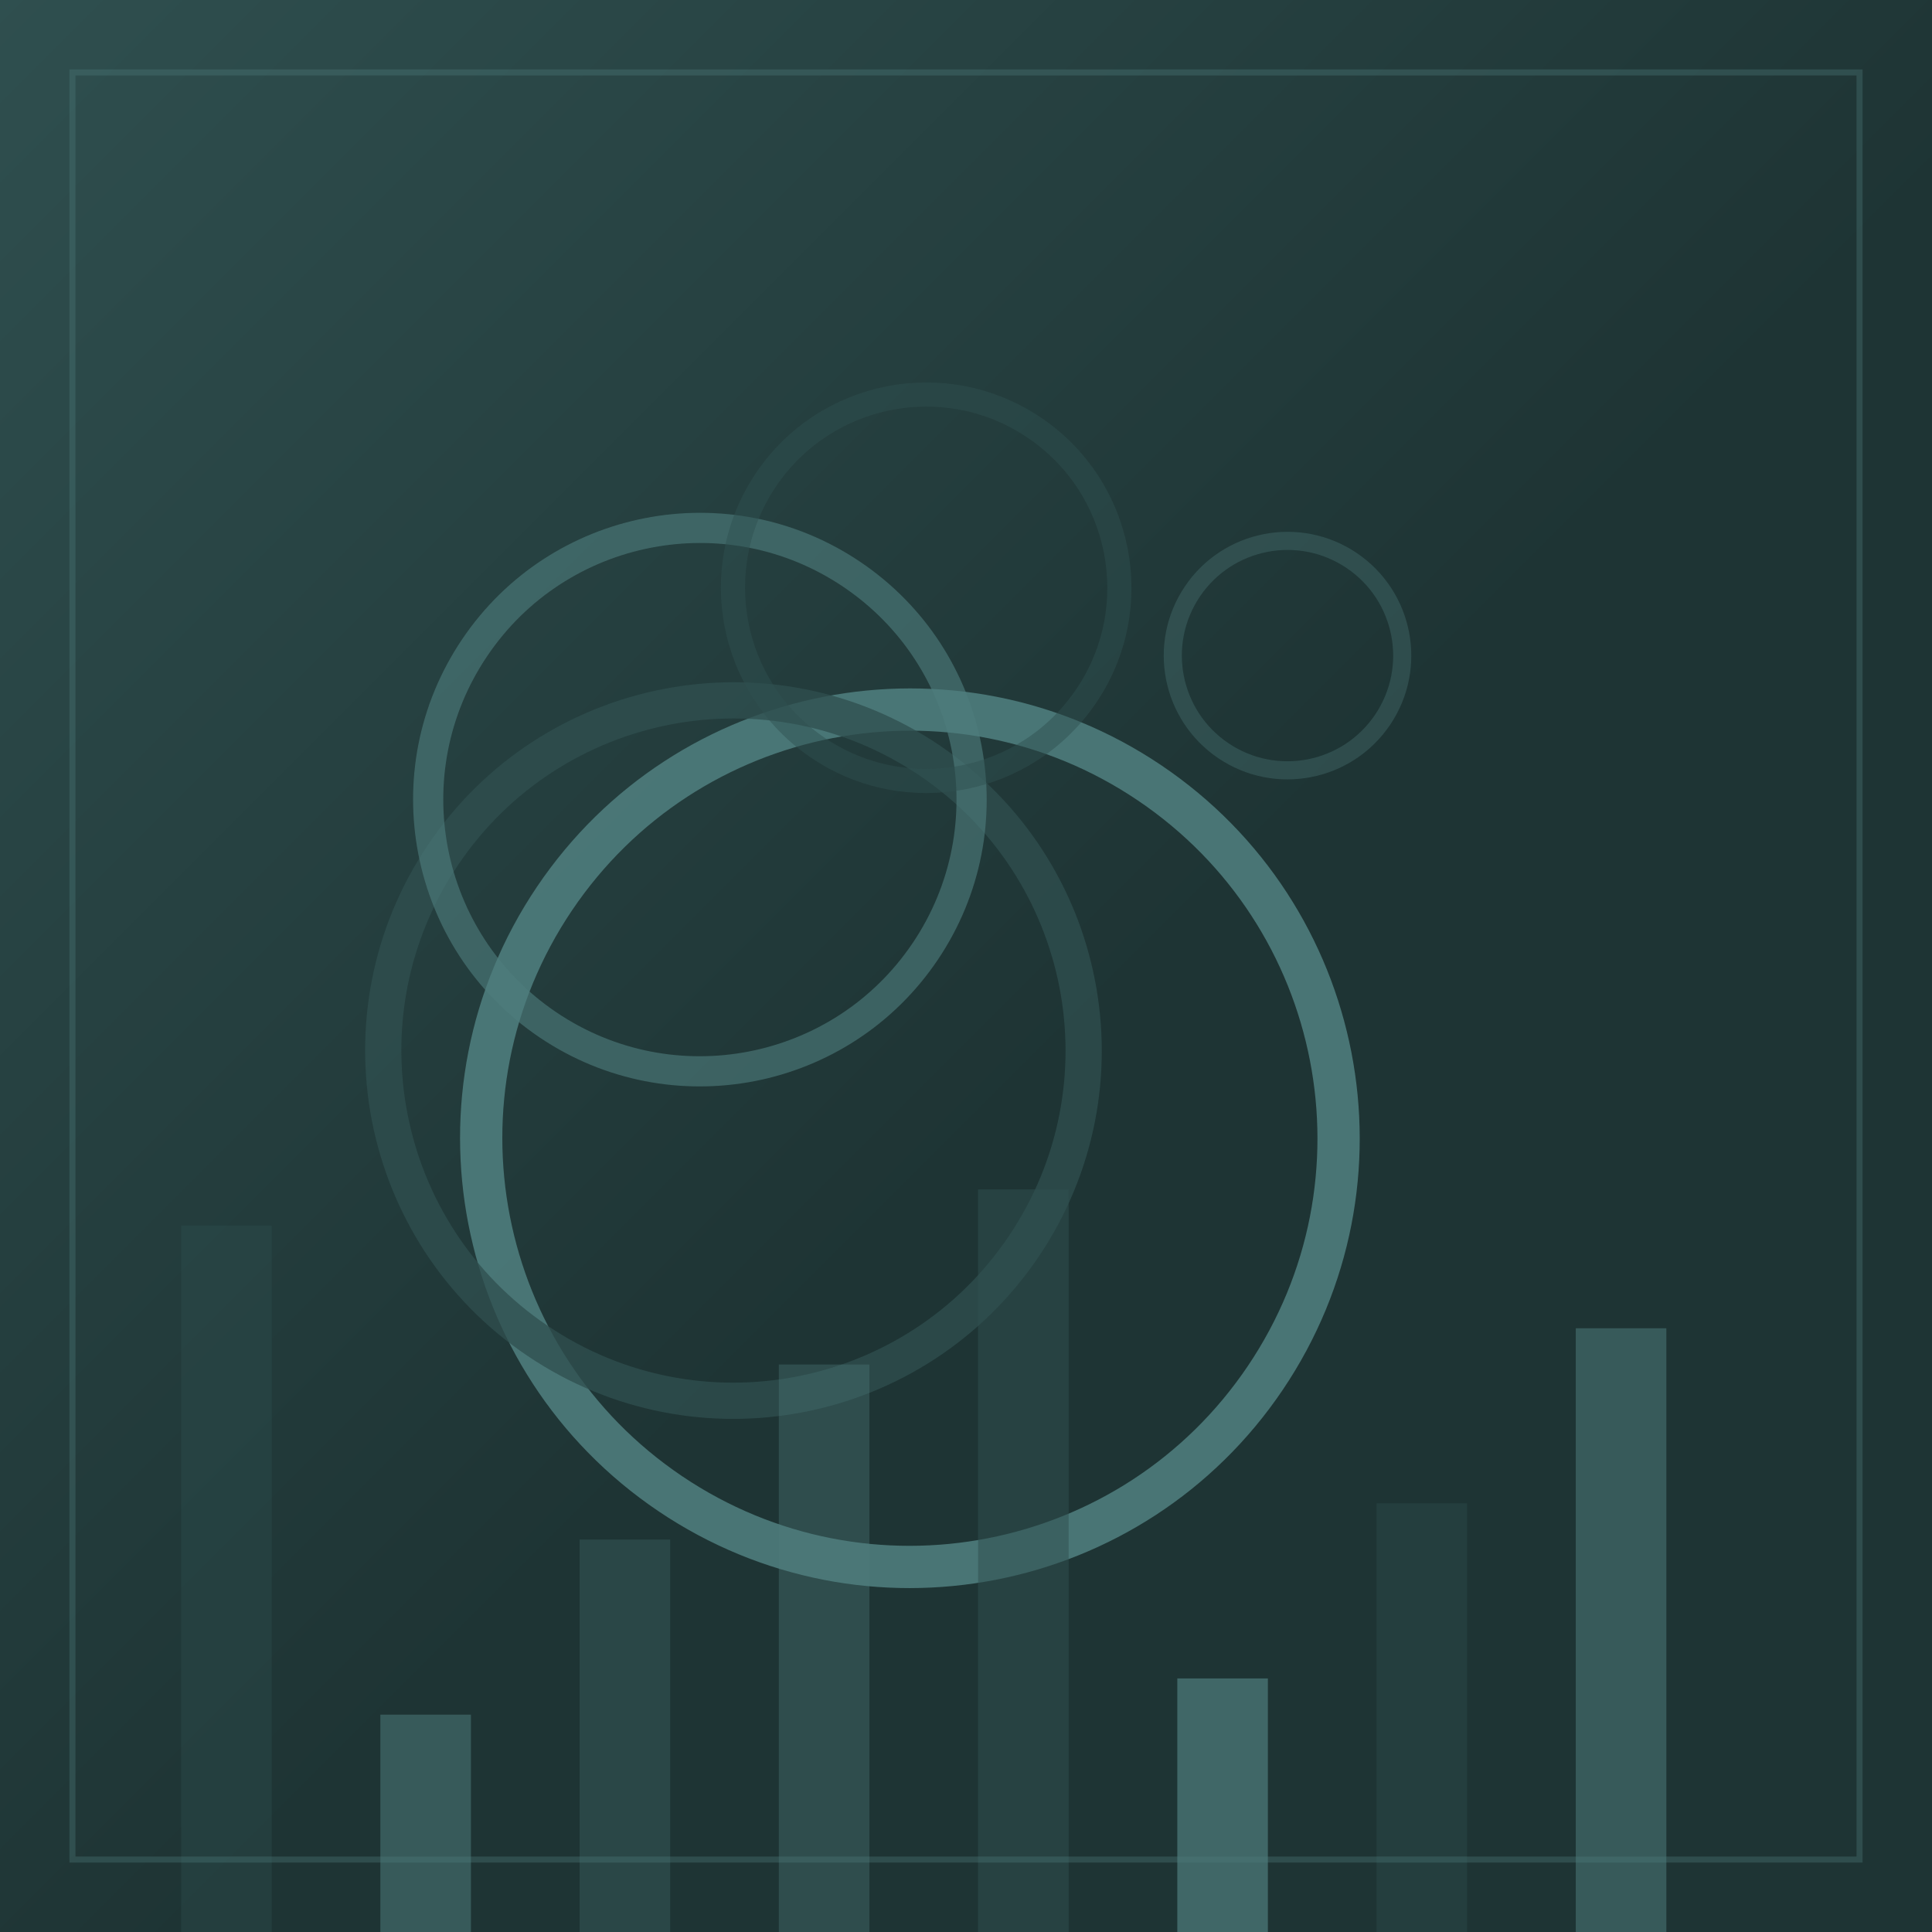
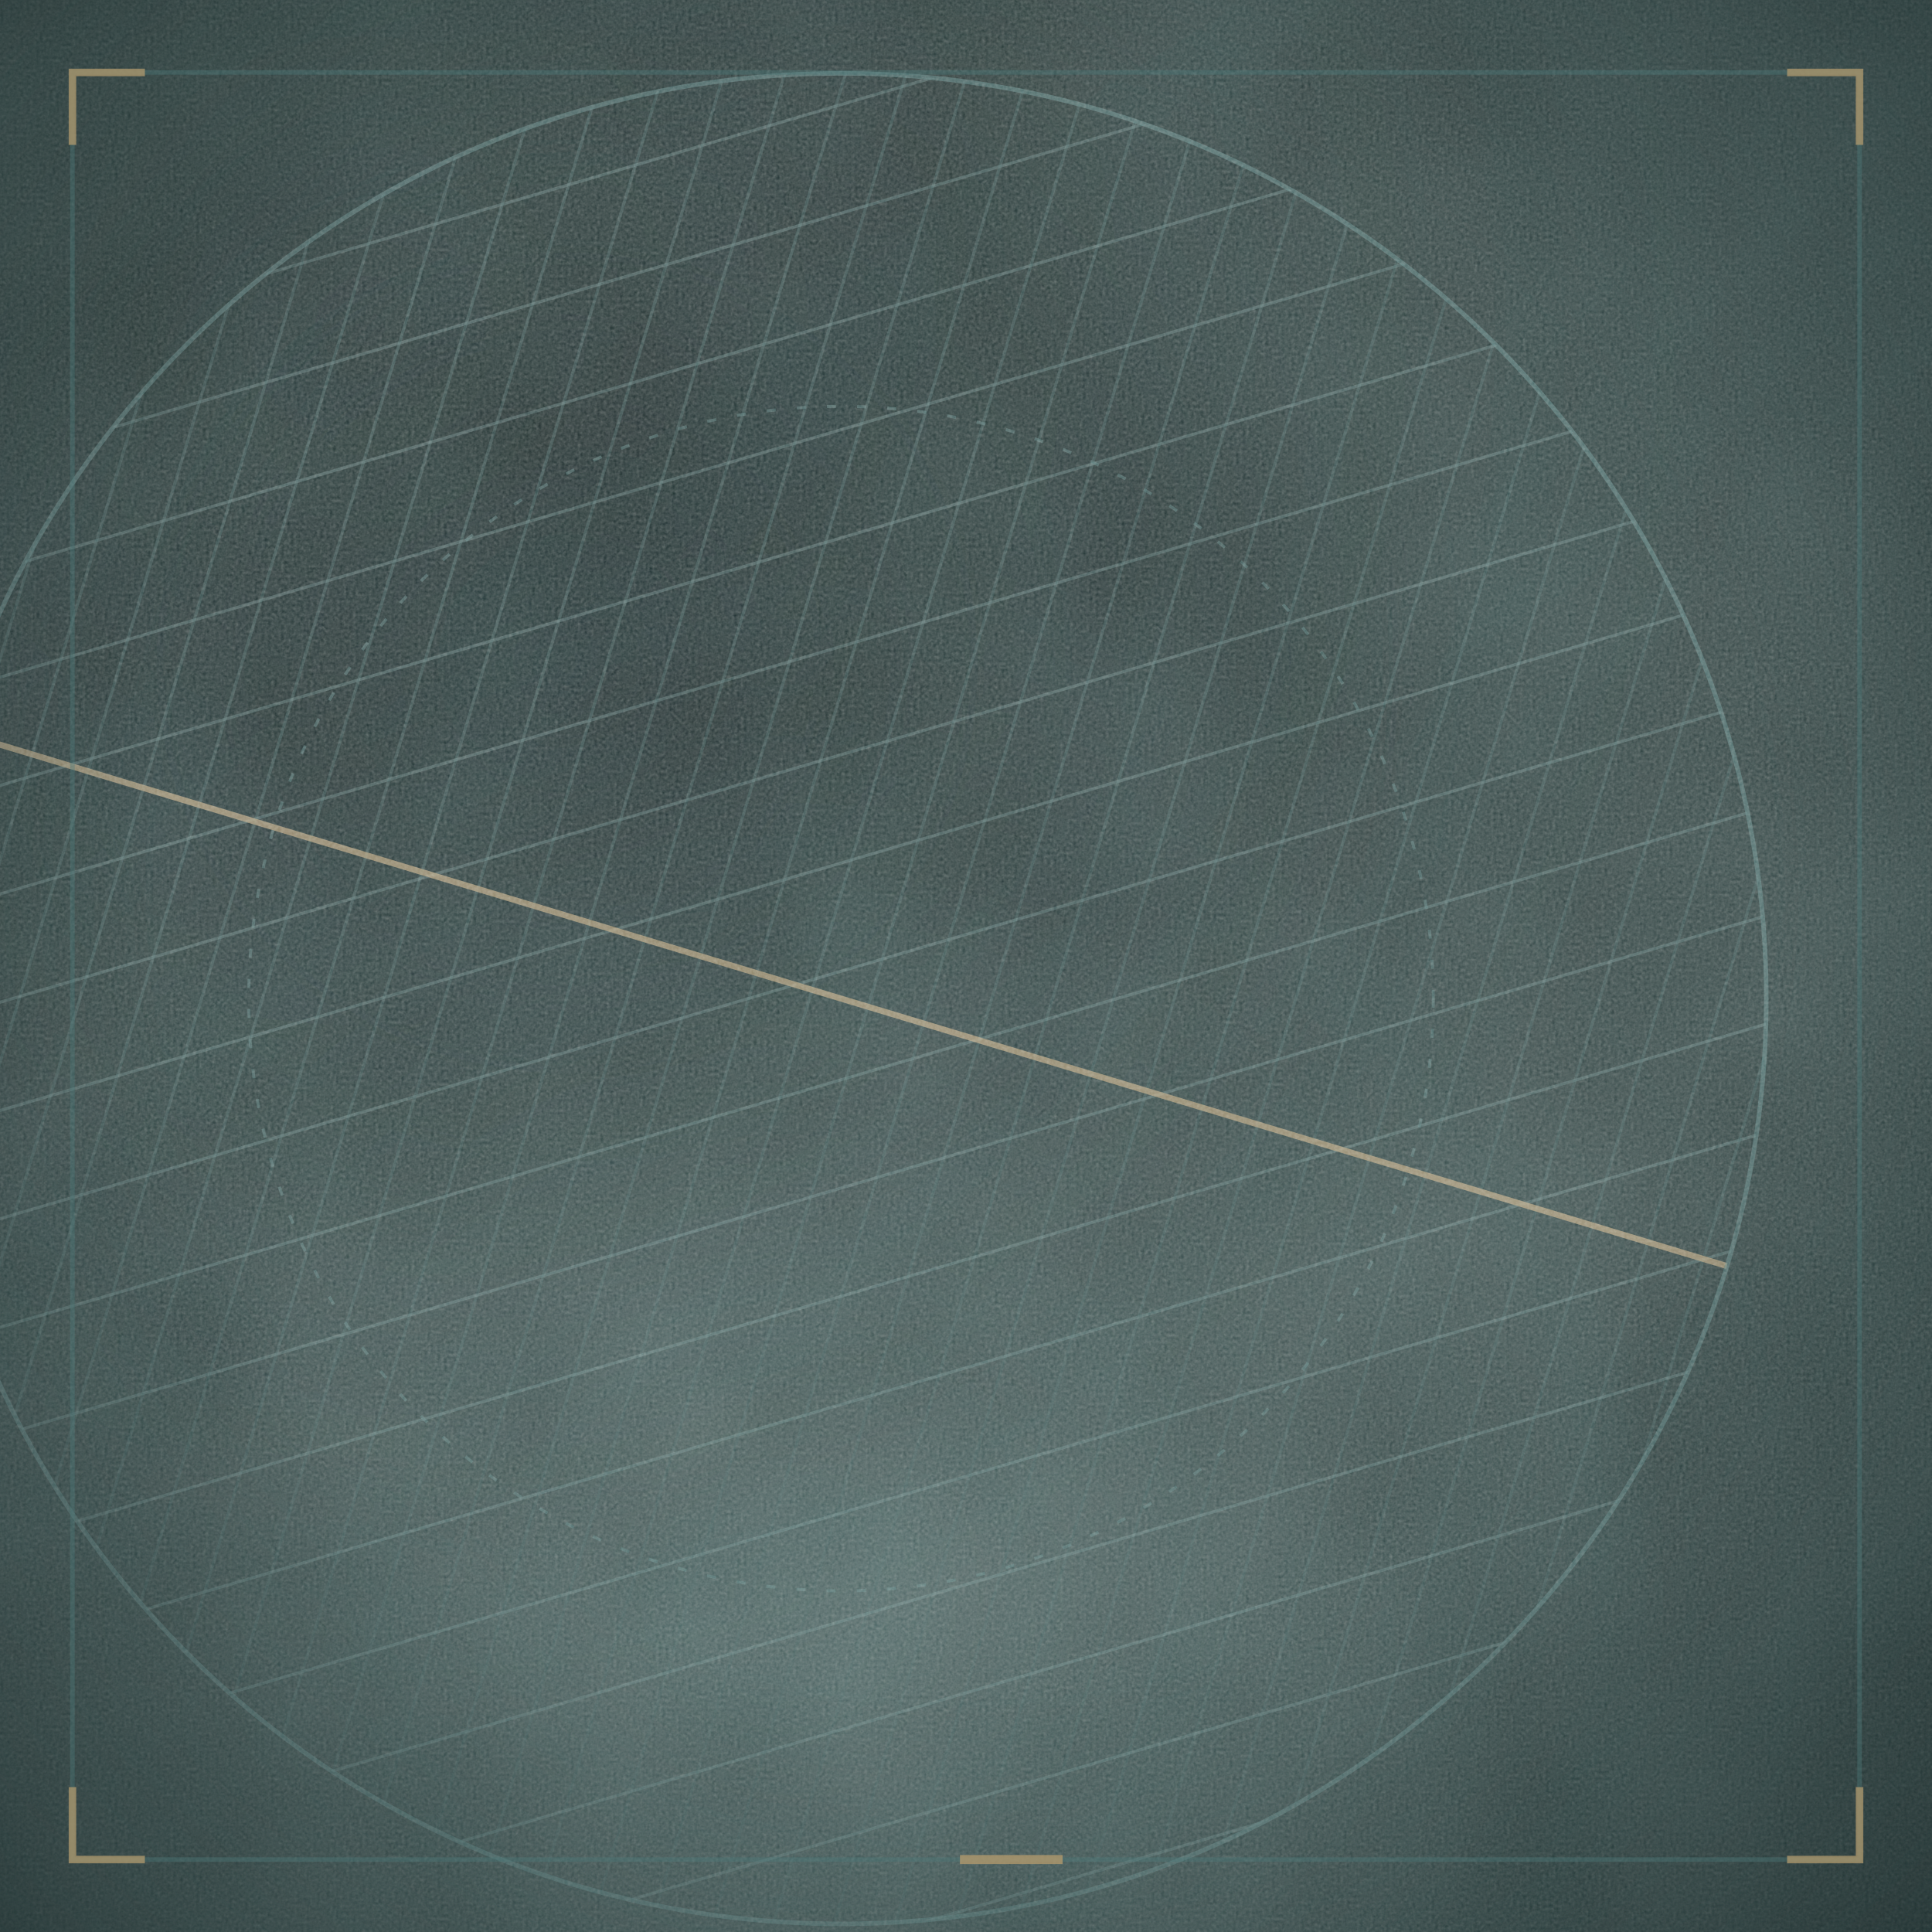
- <svg xmlns="http://www.w3.org/2000/svg" width="640" height="640" viewBox="0 0 640 640">
+ <svg xmlns="http://www.w3.org/2000/svg" width="640" height="640" viewBox="0 0 640 640" data-family="grid" role="img">
  <defs>
-     <linearGradient id="g" x1="0" y1="0" x2="1" y2="1">
-       <stop offset="0" stop-color="#2f4f4f" />
-       <stop offset="0.55" stop-color="#1e3434" />
-       <stop offset="1" stop-color="#1e3434" />
+     <linearGradient id="c03bg" x1="0" y1="0" x2="1" y2="1" gradientTransform="rotate(12.6 0.5 0.5)">
+       <stop offset="0" stop-color="#1c2f2f" />
+       <stop offset="1" stop-color="#1a2e2e" />
    </linearGradient>
+     <radialGradient id="c03b1" cx="0.5" cy="0.5" r="0.5">
+       <stop offset="0" stop-color="#27353e" stop-opacity="0.62" />
+       <stop offset="0.6" stop-color="#27353e" stop-opacity="0.28" />
+       <stop offset="1" stop-color="#27353e" stop-opacity="0" />
+     </radialGradient>
+     <radialGradient id="c03b2" cx="0.5" cy="0.5" r="0.5">
+       <stop offset="0" stop-color="#5c8281" stop-opacity="0.56" />
+       <stop offset="0.55" stop-color="#5c8281" stop-opacity="0.22" />
+       <stop offset="1" stop-color="#5c8281" stop-opacity="0" />
+     </radialGradient>
+     <radialGradient id="c03b3" cx="0.5" cy="0.5" r="0.5">
+       <stop offset="0" stop-color="#395449" stop-opacity="0.66" />
+       <stop offset="0.6" stop-color="#395449" stop-opacity="0.3" />
+       <stop offset="1" stop-color="#395449" stop-opacity="0" />
+     </radialGradient>
+     <linearGradient id="c03sheen" x1="0" y1="0" x2="1" y2="1">
+       <stop offset="0" stop-color="#ffffff" stop-opacity="0.13" />
+       <stop offset="0.4" stop-color="#ffffff" stop-opacity="0" />
+       <stop offset="1" stop-color="#000000" stop-opacity="0.14" />
+     </linearGradient>
+     <radialGradient id="c03vig" cx="0.5" cy="0.46" r="0.75">
+       <stop offset="0.55" stop-color="#1e3434" stop-opacity="0" />
+       <stop offset="1" stop-color="#172727" stop-opacity="0.66" />
+     </radialGradient>
+     <radialGradient id="c03core" cx="0.5" cy="0.5" r="0.5">
+       <stop offset="0" stop-color="#5c8281" stop-opacity="0.9" />
+       <stop offset="0.45" stop-color="#5c8281" stop-opacity="0.32" />
+       <stop offset="1" stop-color="#5c8281" stop-opacity="0" />
+     </radialGradient>
+     <filter id="c03mottle" x="0" y="0" width="100%" height="100%">
+       <feTurbulence type="fractalNoise" baseFrequency="0.011" numOctaves="3" seed="701" stitchTiles="stitch" />
+       <feColorMatrix type="matrix" values="0 0 0 0 1 0 0 0 0 1 0 0 0 0 1 0.5 0.5 0.5 0 -0.32" />
+     </filter>
+     <filter id="c03grain" x="0" y="0" width="100%" height="100%">
+       <feTurbulence type="fractalNoise" baseFrequency="0.926" numOctaves="2" seed="86" stitchTiles="stitch" />
+       <feColorMatrix type="matrix" values="0 0 0 0 0.87 0 0 0 0 0.85 0 0 0 0 0.8 0.28 0.28 0.28 0 0" />
+     </filter>
  </defs>
-   <rect width="640" height="640" fill="url(#g)" />
-   <g transform="rotate(34 320 320)">
-     <circle cx="336.5" cy="377.7" r="142" fill="none" stroke="#4e7c7c" stroke-width="14" opacity="0.9" />
-     <circle cx="271.8" cy="386.3" r="116" fill="none" stroke="#2f4f4f" stroke-width="12" opacity="0.76" />
-     <circle cx="216.1" cy="323.6" r="90" fill="none" stroke="#4e7c7c" stroke-width="10" opacity="0.62" />
-     <circle cx="239.0" cy="223.5" r="64" fill="none" stroke="#2f4f4f" stroke-width="8" opacity="0.48" />
-     <circle cx="350.8" cy="175.2" r="38" fill="none" stroke="#4e7c7c" stroke-width="6" opacity="0.34" />
+   <rect width="640" height="640" fill="url(#c03bg)" />
+   <circle cx="187.5" cy="219.3" r="301.6" fill="url(#c03b1)" style="mix-blend-mode:soft-light" />
+   <circle cx="260.1" cy="527.9" r="344.5" fill="url(#c03b2)" style="mix-blend-mode:screen" opacity="0.55" />
+   <circle cx="124.9" cy="112.1" r="457.8" fill="url(#c03b3)" style="mix-blend-mode:multiply" opacity="0.5" />
+   <g>
+     <clipPath id="c03disc">
+       <circle cx="278.6" cy="330.8" r="306.5" />
+     </clipPath>
+     <g clip-path="url(#c03disc)">
+       <g stroke="#2f4f4f" stroke-width="1" opacity="0.55" transform="rotate(16.8 278.6 330.8)">
+         <line x1="-39.9" y1="12.3" x2="-39.9" y2="649.3" />
+         <line x1="-20.6" y1="12.3" x2="-20.6" y2="649.3" />
+         <line x1="-1.3" y1="12.3" x2="-1.3" y2="649.3" />
+         <line x1="18.0" y1="12.3" x2="18.0" y2="649.3" />
+         <line x1="37.2" y1="12.3" x2="37.2" y2="649.3" />
+         <line x1="56.5" y1="12.3" x2="56.5" y2="649.3" />
+         <line x1="75.8" y1="12.3" x2="75.8" y2="649.3" />
+         <line x1="95.1" y1="12.3" x2="95.1" y2="649.3" />
+         <line x1="114.3" y1="12.3" x2="114.3" y2="649.3" />
+         <line x1="133.6" y1="12.3" x2="133.6" y2="649.3" />
+         <line x1="152.9" y1="12.3" x2="152.9" y2="649.3" />
+         <line x1="172.2" y1="12.3" x2="172.2" y2="649.3" />
+         <line x1="191.5" y1="12.3" x2="191.5" y2="649.3" />
+         <line x1="210.7" y1="12.3" x2="210.7" y2="649.3" />
+         <line x1="230.0" y1="12.3" x2="230.0" y2="649.3" />
+         <line x1="249.3" y1="12.3" x2="249.3" y2="649.3" />
+         <line x1="268.6" y1="12.3" x2="268.6" y2="649.3" />
+         <line x1="287.9" y1="12.3" x2="287.9" y2="649.3" />
+         <line x1="307.1" y1="12.3" x2="307.1" y2="649.3" />
+         <line x1="326.4" y1="12.3" x2="326.4" y2="649.3" />
+         <line x1="345.7" y1="12.3" x2="345.7" y2="649.3" />
+         <line x1="365.0" y1="12.3" x2="365.0" y2="649.3" />
+         <line x1="384.3" y1="12.3" x2="384.3" y2="649.3" />
+         <line x1="403.5" y1="12.3" x2="403.5" y2="649.3" />
+         <line x1="422.8" y1="12.3" x2="422.8" y2="649.3" />
+         <line x1="442.1" y1="12.3" x2="442.1" y2="649.3" />
+         <line x1="461.4" y1="12.3" x2="461.4" y2="649.3" />
+         <line x1="480.7" y1="12.3" x2="480.7" y2="649.3" />
+         <line x1="499.9" y1="12.3" x2="499.9" y2="649.3" />
+         <line x1="519.2" y1="12.3" x2="519.2" y2="649.3" />
+         <line x1="538.5" y1="12.3" x2="538.5" y2="649.3" />
+         <line x1="557.8" y1="12.3" x2="557.8" y2="649.3" />
+         <line x1="577.0" y1="12.3" x2="577.0" y2="649.3" />
+         <line x1="596.3" y1="12.3" x2="596.3" y2="649.3" />
+       </g>
+       <g stroke="#5c8281" stroke-width="1" opacity="0.40" transform="rotate(73.6 278.6 330.8)">
+         <line x1="-39.9" y1="12.3" x2="-39.9" y2="649.3" />
+         <line x1="-5.5" y1="12.3" x2="-5.5" y2="649.3" />
+         <line x1="29.0" y1="12.3" x2="29.0" y2="649.3" />
+         <line x1="63.4" y1="12.3" x2="63.4" y2="649.3" />
+         <line x1="97.8" y1="12.3" x2="97.8" y2="649.3" />
+         <line x1="132.2" y1="12.3" x2="132.2" y2="649.3" />
+         <line x1="166.7" y1="12.3" x2="166.7" y2="649.3" />
+         <line x1="201.1" y1="12.3" x2="201.1" y2="649.3" />
+         <line x1="235.5" y1="12.3" x2="235.5" y2="649.3" />
+         <line x1="269.9" y1="12.3" x2="269.9" y2="649.3" />
+         <line x1="304.4" y1="12.3" x2="304.4" y2="649.3" />
+         <line x1="338.8" y1="12.3" x2="338.8" y2="649.3" />
+         <line x1="373.2" y1="12.3" x2="373.2" y2="649.3" />
+         <line x1="407.6" y1="12.3" x2="407.6" y2="649.3" />
+         <line x1="442.1" y1="12.3" x2="442.1" y2="649.3" />
+         <line x1="476.5" y1="12.3" x2="476.5" y2="649.3" />
+         <line x1="510.9" y1="12.3" x2="510.9" y2="649.3" />
+         <line x1="545.3" y1="12.3" x2="545.3" y2="649.3" />
+         <line x1="579.8" y1="12.3" x2="579.8" y2="649.3" />
+       </g>
+       <line x1="278.6" y1="24.3" x2="278.6" y2="637.3" stroke="#b0996d" stroke-width="2" opacity="0.7" transform="rotate(106.8 278.6 330.8)" />
+     </g>
+     <circle cx="278.6" cy="330.8" r="306.5" fill="none" stroke="#4e7c7c" stroke-width="1.5" opacity="0.55" />
+     <circle cx="278.6" cy="330.8" r="196.2" fill="none" stroke="#4e7c7c" stroke-width="1" stroke-dasharray="3 7" opacity="0.45" />
  </g>
-   <rect x="60" y="406" width="30" height="234" fill="#2f4f4f" opacity="0.35" />
-   <rect x="126" y="568" width="30" height="72" fill="#4e7c7c" opacity="0.53" />
-   <rect x="192" y="510" width="30" height="130" fill="#2f4f4f" opacity="0.71" />
-   <rect x="258" y="452" width="30" height="188" fill="#4e7c7c" opacity="0.35" />
-   <rect x="324" y="394" width="30" height="246" fill="#2f4f4f" opacity="0.53" />
-   <rect x="390" y="556" width="30" height="84" fill="#4e7c7c" opacity="0.71" />
-   <rect x="456" y="498" width="30" height="142" fill="#2f4f4f" opacity="0.35" />
-   <rect x="522" y="440" width="30" height="200" fill="#4e7c7c" opacity="0.53" />
-   <rect x="24" y="24" width="592" height="592" fill="none" stroke="#4e7c7c" stroke-opacity="0.35" stroke-width="2" />
+   <rect width="640" height="640" fill="url(#c03sheen)" style="mix-blend-mode:soft-light" opacity="0.7" />
+   <rect width="640" height="640" filter="url(#c03mottle)" style="mix-blend-mode:soft-light" opacity="0.42" />
+   <rect width="640" height="640" filter="url(#c03grain)" opacity="0.52" />
+   <rect width="640" height="640" fill="url(#c03vig)" />
+   <rect x="24" y="24" width="592" height="592" fill="none" stroke="#4e7c7c" stroke-opacity="0.4" stroke-width="1.5" />
+   <path d="M24 48 V24 H48 M592 24 H616 V48 M616 592 V616 H592 M48 616 H24 V592" fill="none" stroke="#b0996d" stroke-width="2.5" opacity="0.75" />
+   <rect x="318.0" y="614.5" width="34" height="3" fill="#b0996d" opacity="0.8" />
</svg>
